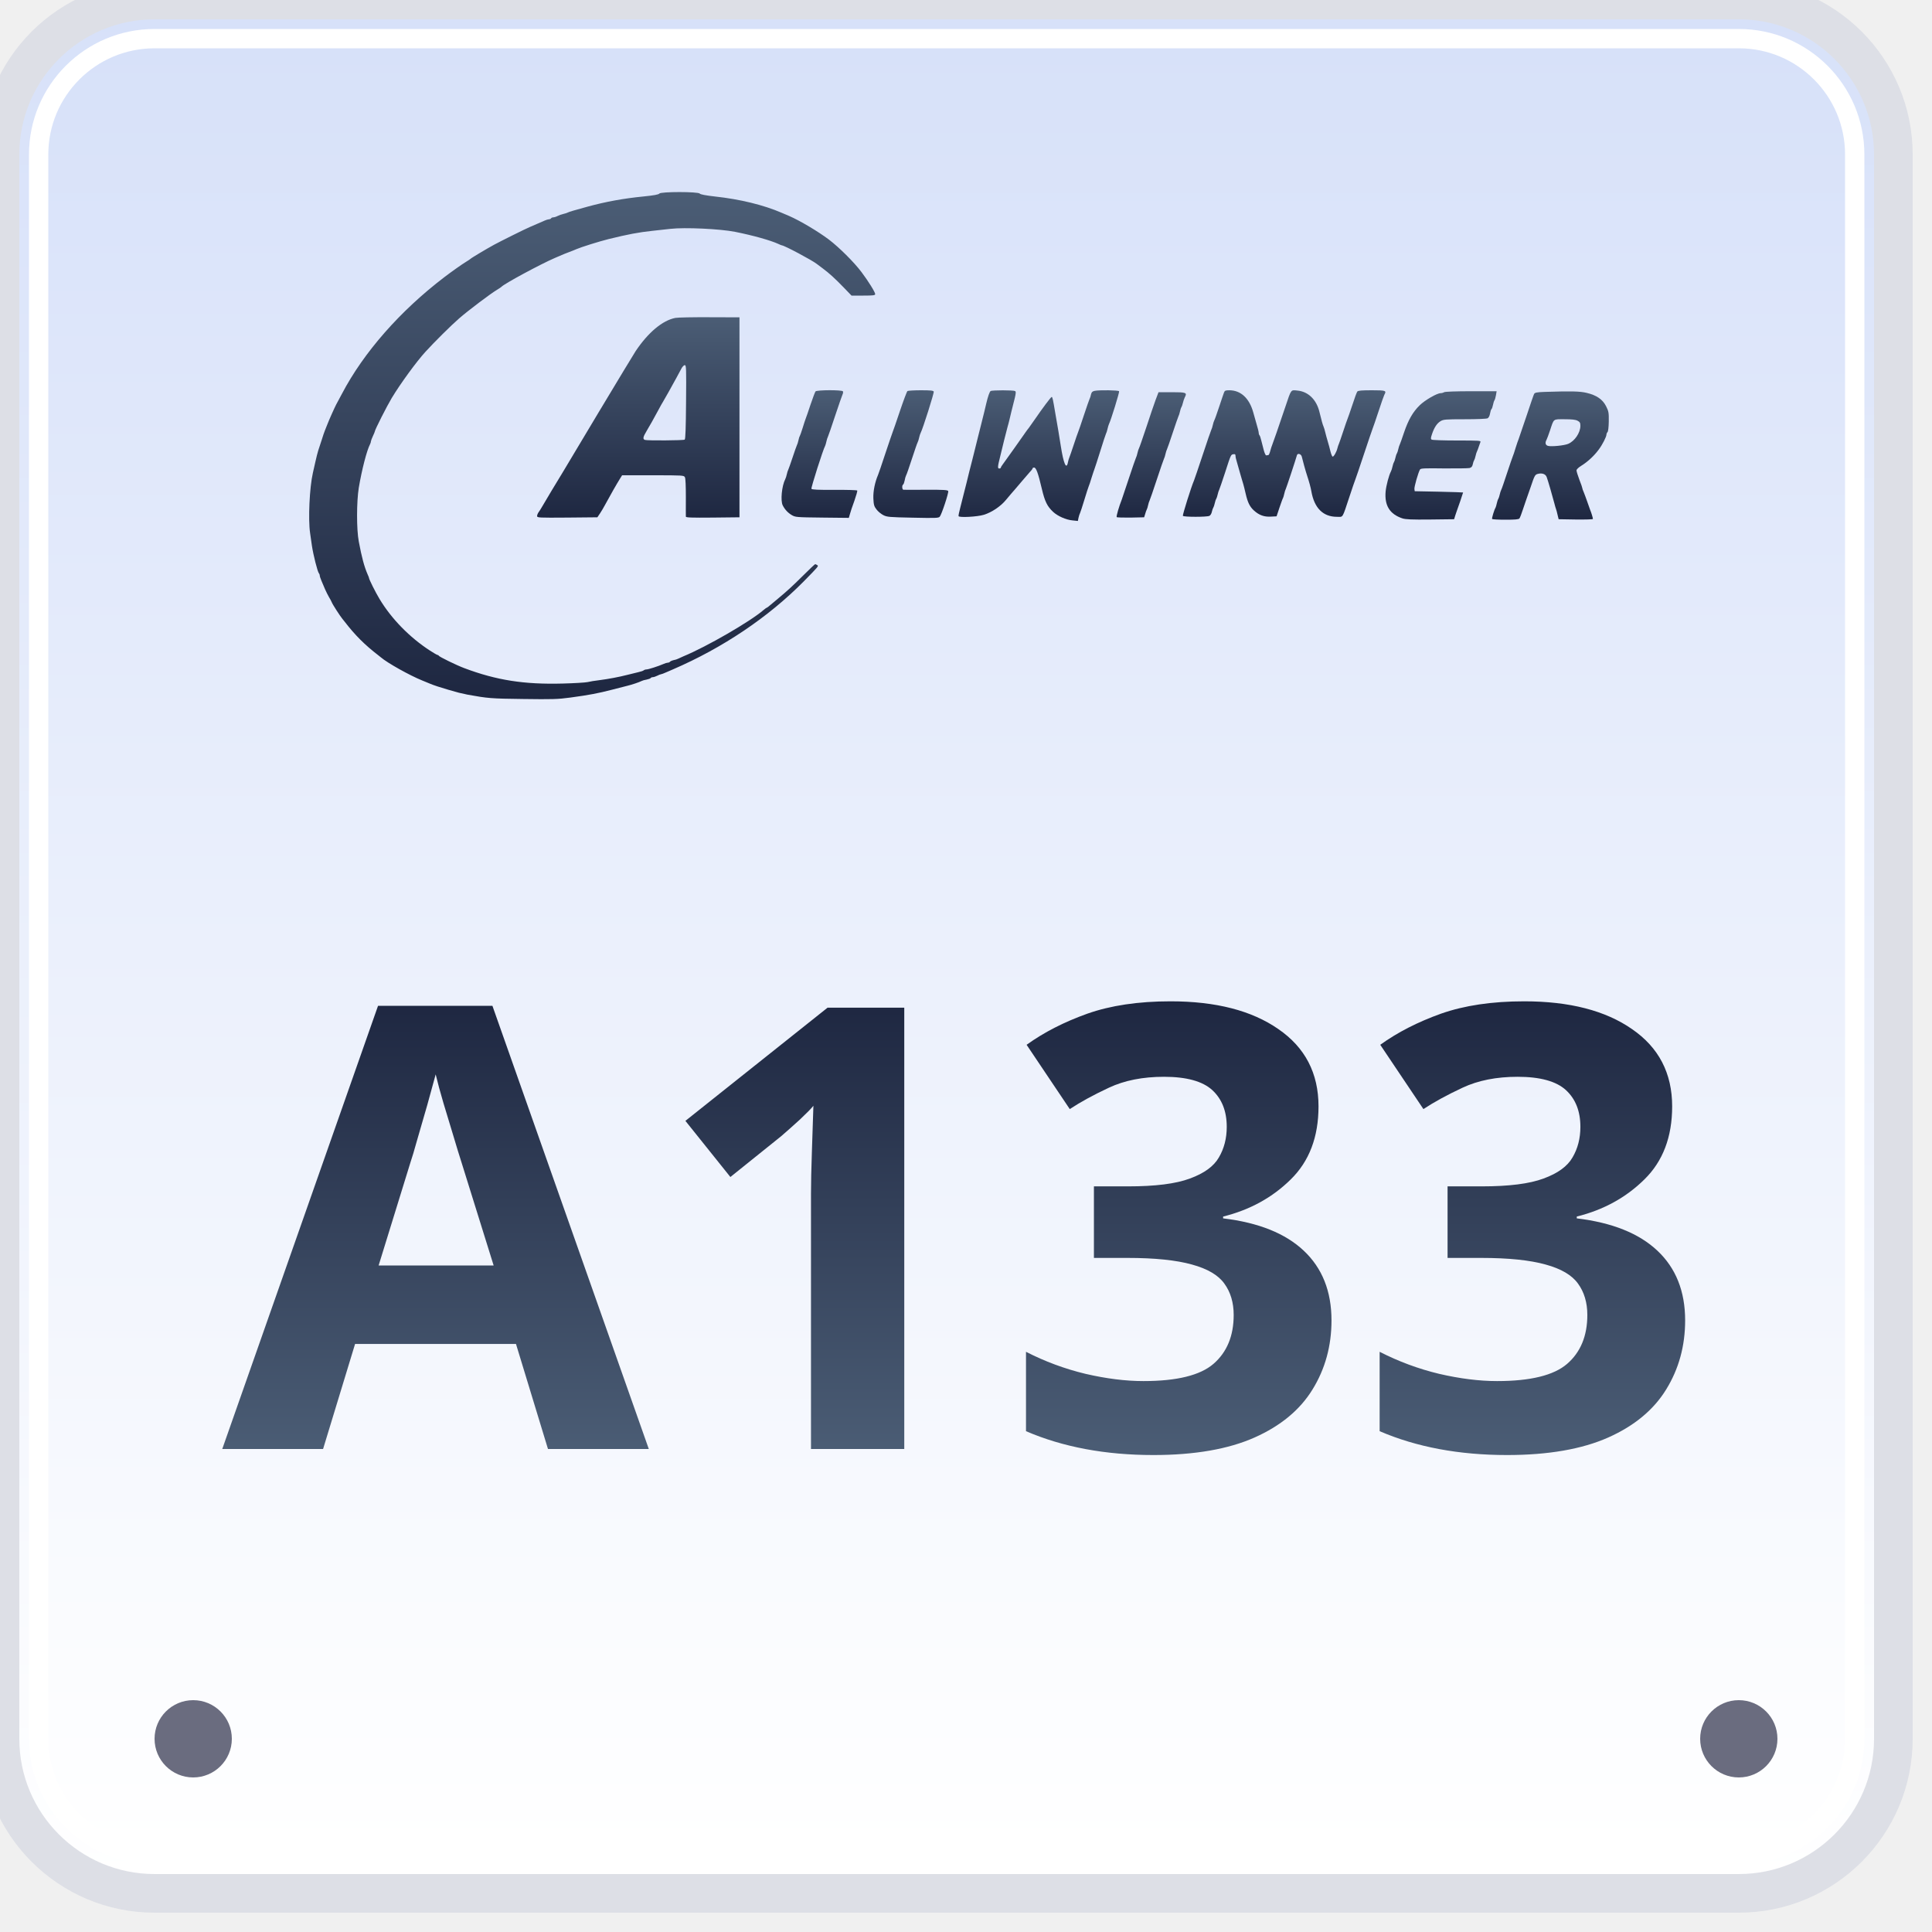
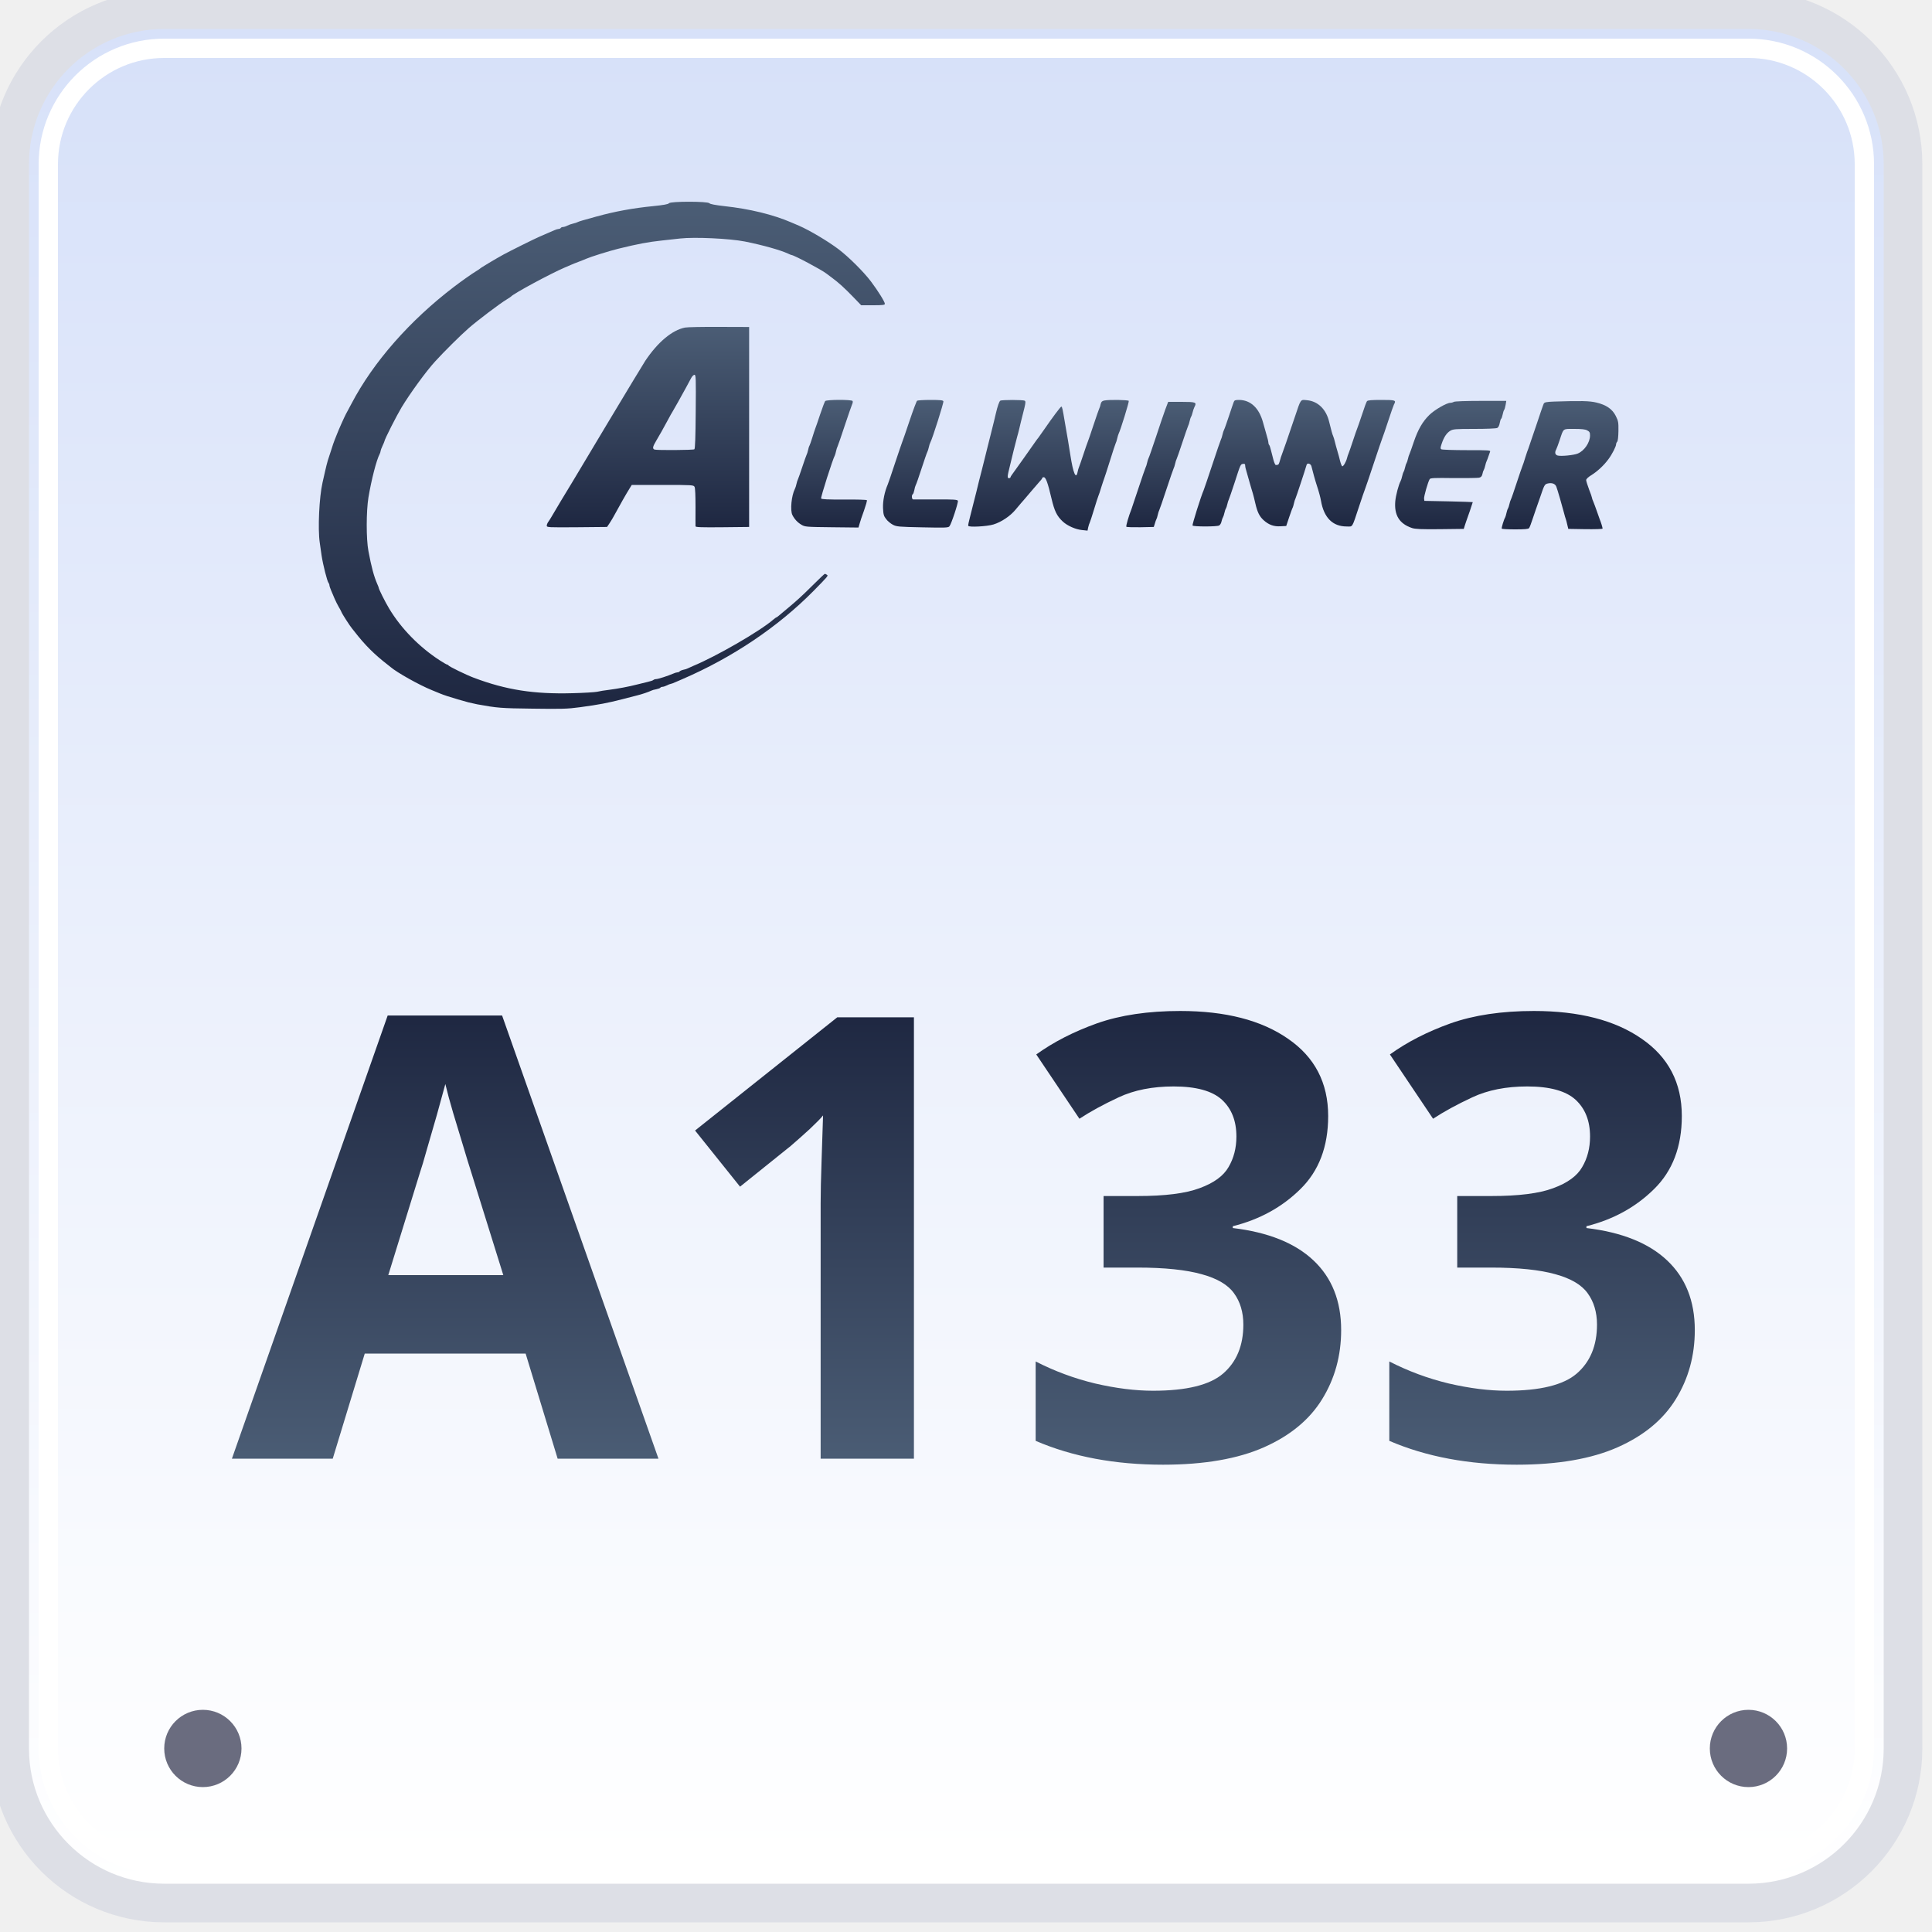
<svg xmlns="http://www.w3.org/2000/svg" width="100" height="100">
  <defs>
    <linearGradient id="soc_bg" x1="0%" y1="0%" x2="0%" y2="100%">
      <stop offset="0%" style="stop-color:#d7e1f9;stop-opacity:1" />
      <stop offset="100%" style="stop-color:#ffffff;stop-opacity:1" />
    </linearGradient>
    <linearGradient id="soc_name" x1="0%" y1="0%" x2="0%" y2="100%">
      <stop offset="0%" style="stop-color:#1e2741;stop-opacity:1" />
      <stop offset="100%" style="stop-color:#4b5d75;stop-opacity:1" />
    </linearGradient>
  </defs>
-   <rect width="98" height="98" fill="url(#soc_bg)" rx="8" stroke="#dddfe6" stroke-width="2" />
-   <rect x="2" y="2" width="94" height="94" fill="url(#soc_bg)" rx="6" stroke="#ffffff" stroke-width="1" />
-   <g transform="translate(16,80) scale(0.005,-0.005)" fill="url(#soc_name)">
-     <path d="M3625 13996 c-7 -10 -56 -19 -165 -30 -205 -20 -395 -55 -580 -106 -139 -38 -187 -52 -200 -59 -9 -5 -30 -12 -49 -16 -18 -4 -44 -13 -59 -21 -15 -8 -35 -14 -44 -14 -9 0 -20 -4 -23 -10 -3 -5 -13 -10 -22 -10 -8 0 -29 -6 -46 -14 -28 -13 -66 -29 -152 -66 -42 -17 -313 -152 -371 -184 -79 -43 -238 -138 -244 -146 -3 -3 -23 -17 -45 -30 -36 -21 -159 -108 -225 -159 -457 -348 -836 -779 -1061 -1209 -27 -50 -53 -100 -59 -110 -15 -28 -76 -164 -90 -202 -7 -19 -19 -48 -26 -65 -7 -16 -22 -61 -34 -100 -12 -38 -28 -88 -36 -110 -7 -22 -20 -74 -29 -115 -9 -41 -21 -93 -26 -115 -35 -152 -50 -481 -29 -622 6 -38 14 -97 19 -133 14 -94 58 -269 72 -284 5 -6 9 -16 9 -24 0 -7 8 -32 18 -55 10 -23 27 -62 37 -87 11 -25 29 -61 40 -80 12 -19 25 -44 29 -54 6 -19 90 -149 111 -173 5 -7 15 -18 20 -25 111 -144 209 -242 353 -353 7 -5 18 -15 25 -20 66 -57 298 -187 427 -239 36 -15 74 -31 85 -35 33 -14 105 -38 185 -61 41 -11 91 -25 110 -31 19 -5 60 -14 90 -20 210 -38 243 -41 575 -45 302 -4 357 -3 490 15 199 27 286 44 430 81 66 17 138 36 160 41 46 11 123 37 146 49 9 5 33 12 53 15 20 4 39 11 42 16 3 5 13 9 22 9 9 0 30 7 46 15 15 8 33 15 38 15 5 0 30 9 56 21 26 11 56 24 67 29 519 224 989 541 1355 911 154 157 156 159 140 169 -8 5 -18 10 -21 10 -4 0 -60 -53 -125 -118 -118 -117 -166 -160 -258 -237 -26 -22 -62 -52 -80 -67 -17 -15 -34 -28 -37 -28 -3 0 -19 -11 -35 -25 -136 -118 -589 -380 -829 -479 -22 -10 -47 -21 -55 -25 -9 -5 -30 -12 -48 -15 -17 -4 -34 -12 -37 -17 -4 -5 -13 -9 -22 -9 -8 0 -29 -6 -46 -14 -50 -22 -155 -56 -175 -56 -10 0 -22 -4 -28 -9 -5 -5 -31 -14 -59 -20 -27 -7 -77 -19 -110 -27 -85 -22 -197 -43 -290 -55 -44 -5 -99 -14 -123 -20 -24 -5 -139 -12 -255 -15 -400 -11 -688 34 -1022 160 -80 30 -258 117 -263 128 -2 5 -8 8 -13 8 -4 0 -40 20 -78 45 -211 137 -399 329 -523 536 -41 68 -108 202 -108 216 0 3 -6 19 -14 36 -36 83 -61 177 -92 342 -24 125 -23 413 0 555 31 185 83 388 117 452 5 10 9 23 9 30 1 7 9 31 20 53 11 22 19 44 20 48 0 17 126 265 176 348 88 146 256 377 349 478 87 96 264 272 347 344 90 79 323 255 393 297 22 13 42 27 45 30 24 30 408 237 555 300 28 12 59 25 70 30 11 5 45 19 75 30 30 11 64 25 75 30 50 22 238 81 335 105 203 50 310 70 450 85 52 6 138 15 190 21 150 17 513 0 670 -31 185 -37 367 -88 447 -125 17 -8 34 -15 37 -15 24 0 315 -155 361 -192 6 -5 33 -25 60 -45 70 -52 127 -104 220 -200 l80 -83 123 0 c101 0 122 3 122 15 0 20 -70 133 -143 230 -77 102 -229 253 -335 334 -114 86 -300 196 -412 245 -19 8 -55 23 -80 34 -185 80 -430 140 -690 168 -96 11 -149 21 -156 30 -17 21 -405 21 -419 0z" />
-     <path d="M3791 12709 c-133 -26 -282 -151 -411 -344 -18 -27 -192 -315 -387 -640 -194 -324 -357 -597 -362 -605 -32 -50 -216 -358 -225 -375 -6 -11 -19 -31 -28 -44 -10 -13 -18 -32 -18 -42 0 -19 12 -19 312 -17 l312 3 27 40 c15 22 40 65 56 95 39 73 120 216 150 263 l23 37 320 0 c309 0 320 -1 330 -20 7 -12 10 -92 10 -208 0 -103 -1 -193 0 -200 0 -10 59 -12 278 -10 l277 3 0 1035 0 1035 -310 1 c-170 1 -330 -2 -354 -7z m111 -871 c-2 -263 -6 -384 -14 -389 -14 -9 -390 -11 -412 -3 -24 9 -20 30 18 93 36 60 67 116 124 221 19 36 38 70 42 75 4 6 31 53 60 105 29 52 67 120 83 150 17 30 39 72 50 93 10 20 26 37 36 37 15 0 16 -33 13 -382z" />
-     <path d="M5242 11948 c-5 -7 -29 -69 -52 -138 -23 -69 -45 -134 -50 -145 -4 -11 -19 -54 -31 -95 -13 -41 -26 -79 -30 -85 -4 -5 -10 -26 -14 -45 -4 -19 -11 -41 -16 -50 -4 -8 -24 -64 -44 -125 -20 -60 -40 -117 -44 -125 -5 -9 -12 -31 -16 -50 -4 -19 -11 -41 -16 -50 -36 -70 -51 -224 -26 -272 22 -43 53 -76 93 -100 38 -22 47 -23 315 -26 l276 -3 11 38 c5 21 26 83 46 137 19 54 33 103 30 108 -3 5 -109 8 -236 7 -170 -1 -233 2 -238 11 -6 10 122 412 142 445 3 6 9 26 13 45 4 19 11 41 16 50 4 8 38 105 74 215 37 110 71 210 77 222 6 11 7 26 4 32 -10 16 -270 15 -284 -1z" />
-     <path d="M6194 11952 c-6 -4 -41 -97 -78 -207 -37 -110 -71 -209 -76 -220 -5 -11 -38 -110 -75 -220 -36 -110 -70 -209 -75 -220 -33 -76 -52 -171 -49 -244 3 -67 8 -83 32 -114 15 -21 47 -47 70 -59 39 -20 60 -22 307 -27 233 -5 266 -4 278 10 20 23 94 248 88 265 -5 12 -43 15 -228 14 -123 0 -229 -1 -235 0 -15 0 -18 46 -4 54 5 3 12 22 16 42 3 20 10 44 15 53 6 9 32 86 60 171 28 85 54 162 59 170 5 9 12 31 16 50 4 19 11 41 16 50 21 38 140 413 135 426 -4 11 -31 14 -133 14 -70 0 -133 -4 -139 -8z" />
-     <path d="M7055 11952 c-11 -7 -28 -55 -46 -132 -10 -44 -23 -98 -53 -217 -8 -32 -22 -87 -31 -123 -9 -36 -23 -92 -31 -125 -8 -33 -22 -87 -30 -120 -8 -33 -22 -86 -30 -117 -7 -32 -21 -84 -28 -115 -8 -32 -22 -85 -30 -118 -8 -33 -24 -96 -35 -139 -12 -44 -20 -84 -18 -89 5 -17 194 -7 262 14 81 25 172 86 227 152 24 29 47 57 53 63 16 18 56 64 115 134 30 35 67 78 82 95 16 16 28 33 28 38 0 4 7 7 15 7 21 0 42 -58 80 -220 31 -132 56 -182 117 -239 47 -44 134 -82 199 -88 l57 -6 7 34 c4 18 11 40 16 49 4 8 24 69 44 135 20 66 40 129 45 140 5 11 19 52 30 90 12 39 26 79 30 90 5 11 31 94 60 185 28 91 55 172 59 180 5 9 12 31 16 50 4 19 11 41 15 50 20 39 110 331 105 340 -7 11 -204 14 -253 4 -24 -5 -32 -13 -38 -37 -3 -17 -10 -38 -15 -47 -4 -8 -31 -85 -59 -170 -28 -85 -55 -164 -60 -175 -5 -11 -25 -69 -45 -130 -20 -60 -40 -119 -45 -130 -5 -11 -12 -35 -15 -52 -16 -81 -46 -10 -74 172 -5 33 -17 103 -25 155 -9 52 -23 136 -32 185 -24 144 -29 166 -37 166 -8 0 -94 -115 -177 -236 -25 -36 -52 -74 -60 -85 -8 -10 -21 -26 -28 -37 -7 -10 -35 -49 -62 -88 -27 -38 -55 -78 -62 -88 -25 -36 -108 -152 -123 -172 -8 -10 -15 -23 -15 -27 0 -4 -7 -8 -16 -8 -18 0 -17 19 10 125 8 33 26 107 40 165 15 58 31 121 36 140 6 19 15 55 21 80 10 44 22 93 54 219 12 52 13 66 3 73 -16 10 -239 10 -253 0z" />
-     <path d="M9471 11937 c-5 -12 -27 -78 -50 -147 -23 -69 -45 -132 -50 -140 -5 -9 -12 -31 -16 -50 -4 -19 -11 -41 -16 -50 -4 -8 -45 -125 -89 -260 -45 -135 -85 -254 -90 -265 -27 -60 -120 -357 -115 -365 8 -13 251 -13 275 0 10 5 22 24 25 42 4 18 11 38 15 43 4 6 11 26 15 45 4 19 11 40 15 45 4 6 11 26 15 45 4 19 11 41 16 50 4 8 31 87 60 175 62 193 61 189 88 193 16 3 21 -2 21 -17 0 -11 6 -40 14 -63 7 -24 23 -79 35 -123 13 -44 26 -91 31 -105 4 -14 16 -59 25 -100 21 -92 43 -136 86 -175 53 -48 106 -67 174 -63 l60 3 30 90 c17 50 33 95 37 100 3 6 9 26 13 45 4 19 11 41 16 50 6 12 97 285 115 348 7 24 43 13 50 -15 7 -32 41 -155 54 -193 22 -66 39 -129 45 -165 30 -174 121 -265 265 -265 67 0 52 -24 130 210 28 85 55 164 60 175 5 11 45 130 90 265 45 135 85 254 90 265 5 11 32 90 60 175 28 85 55 163 60 172 25 45 18 48 -129 48 -103 0 -141 -3 -150 -13 -6 -7 -29 -69 -51 -138 -23 -68 -45 -133 -50 -144 -5 -11 -25 -69 -45 -130 -20 -60 -40 -119 -45 -130 -5 -11 -12 -31 -15 -45 -10 -41 -39 -90 -50 -87 -5 2 -15 26 -22 53 -6 27 -19 74 -28 104 -9 30 -21 73 -26 95 -5 22 -13 49 -18 60 -9 19 -20 61 -42 150 -31 129 -117 212 -229 222 -69 7 -62 17 -124 -168 -70 -209 -127 -372 -136 -394 -5 -11 -14 -39 -20 -62 -6 -24 -15 -44 -20 -44 -6 -1 -15 -2 -22 -3 -6 -1 -17 23 -25 52 -7 28 -19 74 -26 101 -6 27 -15 53 -20 57 -4 4 -7 15 -7 24 0 9 -9 48 -21 86 -11 38 -27 94 -35 124 -41 148 -129 229 -247 230 -40 0 -49 -3 -56 -23z" />
-     <path d="M11750 11940 c-8 -5 -25 -10 -36 -10 -39 0 -164 -73 -217 -125 -70 -68 -118 -151 -162 -281 -20 -60 -40 -116 -44 -124 -5 -9 -12 -31 -16 -50 -4 -19 -11 -39 -15 -45 -4 -5 -11 -26 -15 -45 -4 -19 -11 -39 -15 -45 -4 -5 -11 -26 -15 -45 -4 -19 -11 -41 -16 -50 -21 -39 -49 -146 -55 -207 -13 -146 42 -235 173 -279 33 -11 96 -14 289 -12 l247 3 9 30 c5 17 12 37 15 45 13 34 70 200 69 202 -1 1 -113 5 -251 8 l-250 5 -3 23 c-3 22 40 173 58 202 7 12 47 14 247 11 132 -1 251 1 265 4 20 5 29 15 34 38 3 18 10 37 14 42 4 6 11 26 15 45 4 19 11 41 16 50 4 8 12 29 17 45 6 17 13 38 17 48 7 16 -9 17 -241 17 -137 0 -255 4 -263 9 -11 7 -11 16 3 57 23 69 51 111 88 134 30 18 51 20 251 20 124 0 226 4 237 10 11 6 21 26 25 50 4 22 10 42 15 45 4 3 11 22 15 42 4 21 11 43 15 48 5 6 12 30 16 53 l7 42 -264 0 c-153 0 -270 -4 -279 -10z" />
-     <path d="M12788 11943 c-80 -3 -99 -7 -107 -21 -5 -9 -41 -114 -80 -232 -40 -118 -76 -224 -80 -235 -5 -11 -19 -51 -31 -90 -11 -38 -25 -79 -30 -90 -5 -11 -32 -90 -60 -175 -28 -85 -54 -162 -59 -170 -5 -9 -12 -31 -16 -50 -4 -19 -11 -39 -15 -45 -4 -5 -11 -26 -15 -45 -4 -19 -10 -39 -13 -45 -14 -22 -40 -110 -36 -117 3 -5 65 -8 138 -8 99 0 136 3 145 13 6 8 22 49 36 93 15 43 29 86 32 94 3 8 25 71 49 140 39 116 44 126 72 134 44 12 81 0 93 -32 11 -27 61 -200 81 -277 5 -22 13 -47 16 -55 3 -8 11 -35 16 -60 l11 -45 178 -3 c97 -1 177 1 177 6 0 10 -17 67 -30 97 -4 11 -18 49 -30 85 -12 36 -29 79 -36 97 -8 17 -14 35 -14 40 0 5 -13 44 -30 86 -16 43 -30 87 -30 97 0 11 19 30 50 49 65 40 133 103 180 167 39 52 80 133 80 156 0 8 5 19 11 25 7 7 12 52 13 111 1 90 -1 103 -28 157 -36 71 -99 114 -201 138 -69 17 -162 19 -437 10z m342 -298 c25 -13 30 -22 30 -53 0 -72 -59 -159 -127 -187 -40 -17 -171 -30 -207 -21 -28 7 -34 32 -16 64 5 9 21 53 36 97 41 124 29 115 150 115 75 0 114 -4 134 -15z" />
-     <path d="M8762 11858 c-17 -46 -60 -173 -96 -283 -37 -110 -70 -207 -75 -215 -5 -9 -12 -31 -16 -50 -4 -19 -11 -41 -16 -50 -4 -8 -38 -105 -74 -215 -37 -110 -69 -207 -72 -215 -28 -69 -59 -176 -53 -183 3 -4 69 -6 145 -5 l139 3 11 35 c5 19 13 40 16 45 4 6 10 26 14 45 4 19 11 41 16 50 4 8 38 105 74 215 36 110 70 207 74 215 5 9 12 31 16 50 4 19 11 41 16 50 4 8 31 85 59 170 28 85 55 162 59 170 5 9 12 31 16 50 4 19 11 40 15 45 4 6 11 25 15 43 4 18 13 45 20 59 26 49 15 53 -135 53 l-137 0 -31 -82z" />
+   <g transform="translate(0.5,0.5)">
+     <rect x="0" y="0" width="98" height="98" fill="url(#soc_bg)" rx="8" stroke="#dddfe6" stroke-width="2" />
+     <rect x="2" y="2" width="94" height="94" fill="url(#soc_bg)" rx="6" stroke="#ffffff" stroke-width="1" />
+     <g transform="translate(16,80) scale(0.005,-0.005)" fill="url(#soc_name)">
+       <path d="M3625 13996 c-7 -10 -56 -19 -165 -30 -205 -20 -395 -55 -580 -106 -139 -38 -187 -52 -200 -59 -9 -5 -30 -12 -49 -16 -18 -4 -44 -13 -59 -21 -15 -8 -35 -14 -44 -14 -9 0 -20 -4 -23 -10 -3 -5 -13 -10 -22 -10 -8 0 -29 -6 -46 -14 -28 -13 -66 -29 -152 -66 -42 -17 -313 -152 -371 -184 -79 -43 -238 -138 -244 -146 -3 -3 -23 -17 -45 -30 -36 -21 -159 -108 -225 -159 -457 -348 -836 -779 -1061 -1209 -27 -50 -53 -100 -59 -110 -15 -28 -76 -164 -90 -202 -7 -19 -19 -48 -26 -65 -7 -16 -22 -61 -34 -100 -12 -38 -28 -88 -36 -110 -7 -22 -20 -74 -29 -115 -9 -41 -21 -93 -26 -115 -35 -152 -50 -481 -29 -622 6 -38 14 -97 19 -133 14 -94 58 -269 72 -284 5 -6 9 -16 9 -24 0 -7 8 -32 18 -55 10 -23 27 -62 37 -87 11 -25 29 -61 40 -80 12 -19 25 -44 29 -54 6 -19 90 -149 111 -173 5 -7 15 -18 20 -25 111 -144 209 -242 353 -353 7 -5 18 -15 25 -20 66 -57 298 -187 427 -239 36 -15 74 -31 85 -35 33 -14 105 -38 185 -61 41 -11 91 -25 110 -31 19 -5 60 -14 90 -20 210 -38 243 -41 575 -45 302 -4 357 -3 490 15 199 27 286 44 430 81 66 17 138 36 160 41 46 11 123 37 146 49 9 5 33 12 53 15 20 4 39 11 42 16 3 5 13 9 22 9 9 0 30 7 46 15 15 8 33 15 38 15 5 0 30 9 56 21 26 11 56 24 67 29 519 224 989 541 1355 911 154 157 156 159 140 169 -8 5 -18 10 -21 10 -4 0 -60 -53 -125 -118 -118 -117 -166 -160 -258 -237 -26 -22 -62 -52 -80 -67 -17 -15 -34 -28 -37 -28 -3 0 -19 -11 -35 -25 -136 -118 -589 -380 -829 -479 -22 -10 -47 -21 -55 -25 -9 -5 -30 -12 -48 -15 -17 -4 -34 -12 -37 -17 -4 -5 -13 -9 -22 -9 -8 0 -29 -6 -46 -14 -50 -22 -155 -56 -175 -56 -10 0 -22 -4 -28 -9 -5 -5 -31 -14 -59 -20 -27 -7 -77 -19 -110 -27 -85 -22 -197 -43 -290 -55 -44 -5 -99 -14 -123 -20 -24 -5 -139 -12 -255 -15 -400 -11 -688 34 -1022 160 -80 30 -258 117 -263 128 -2 5 -8 8 -13 8 -4 0 -40 20 -78 45 -211 137 -399 329 -523 536 -41 68 -108 202 -108 216 0 3 -6 19 -14 36 -36 83 -61 177 -92 342 -24 125 -23 413 0 555 31 185 83 388 117 452 5 10 9 23 9 30 1 7 9 31 20 53 11 22 19 44 20 48 0 17 126 265 176 348 88 146 256 377 349 478 87 96 264 272 347 344 90 79 323 255 393 297 22 13 42 27 45 30 24 30 408 237 555 300 28 12 59 25 70 30 11 5 45 19 75 30 30 11 64 25 75 30 50 22 238 81 335 105 203 50 310 70 450 85 52 6 138 15 190 21 150 17 513 0 670 -31 185 -37 367 -88 447 -125 17 -8 34 -15 37 -15 24 0 315 -155 361 -192 6 -5 33 -25 60 -45 70 -52 127 -104 220 -200 l80 -83 123 0 c101 0 122 3 122 15 0 20 -70 133 -143 230 -77 102 -229 253 -335 334 -114 86 -300 196 -412 245 -19 8 -55 23 -80 34 -185 80 -430 140 -690 168 -96 11 -149 21 -156 30 -17 21 -405 21 -419 0z" />
+       <path d="M3791 12709 c-133 -26 -282 -151 -411 -344 -18 -27 -192 -315 -387 -640 -194 -324 -357 -597 -362 -605 -32 -50 -216 -358 -225 -375 -6 -11 -19 -31 -28 -44 -10 -13 -18 -32 -18 -42 0 -19 12 -19 312 -17 l312 3 27 40 c15 22 40 65 56 95 39 73 120 216 150 263 l23 37 320 0 c309 0 320 -1 330 -20 7 -12 10 -92 10 -208 0 -103 -1 -193 0 -200 0 -10 59 -12 278 -10 l277 3 0 1035 0 1035 -310 1 c-170 1 -330 -2 -354 -7z m111 -871 c-2 -263 -6 -384 -14 -389 -14 -9 -390 -11 -412 -3 -24 9 -20 30 18 93 36 60 67 116 124 221 19 36 38 70 42 75 4 6 31 53 60 105 29 52 67 120 83 150 17 30 39 72 50 93 10 20 26 37 36 37 15 0 16 -33 13 -382z" />
+       <path d="M5242 11948 c-5 -7 -29 -69 -52 -138 -23 -69 -45 -134 -50 -145 -4 -11 -19 -54 -31 -95 -13 -41 -26 -79 -30 -85 -4 -5 -10 -26 -14 -45 -4 -19 -11 -41 -16 -50 -4 -8 -24 -64 -44 -125 -20 -60 -40 -117 -44 -125 -5 -9 -12 -31 -16 -50 -4 -19 -11 -41 -16 -50 -36 -70 -51 -224 -26 -272 22 -43 53 -76 93 -100 38 -22 47 -23 315 -26 l276 -3 11 38 c5 21 26 83 46 137 19 54 33 103 30 108 -3 5 -109 8 -236 7 -170 -1 -233 2 -238 11 -6 10 122 412 142 445 3 6 9 26 13 45 4 19 11 41 16 50 4 8 38 105 74 215 37 110 71 210 77 222 6 11 7 26 4 32 -10 16 -270 15 -284 -1z" />
+       <path d="M6194 11952 c-6 -4 -41 -97 -78 -207 -37 -110 -71 -209 -76 -220 -5 -11 -38 -110 -75 -220 -36 -110 -70 -209 -75 -220 -33 -76 -52 -171 -49 -244 3 -67 8 -83 32 -114 15 -21 47 -47 70 -59 39 -20 60 -22 307 -27 233 -5 266 -4 278 10 20 23 94 248 88 265 -5 12 -43 15 -228 14 -123 0 -229 -1 -235 0 -15 0 -18 46 -4 54 5 3 12 22 16 42 3 20 10 44 15 53 6 9 32 86 60 171 28 85 54 162 59 170 5 9 12 31 16 50 4 19 11 41 16 50 21 38 140 413 135 426 -4 11 -31 14 -133 14 -70 0 -133 -4 -139 -8z" />
+       <path d="M7055 11952 c-11 -7 -28 -55 -46 -132 -10 -44 -23 -98 -53 -217 -8 -32 -22 -87 -31 -123 -9 -36 -23 -92 -31 -125 -8 -33 -22 -87 -30 -120 -8 -33 -22 -86 -30 -117 -7 -32 -21 -84 -28 -115 -8 -32 -22 -85 -30 -118 -8 -33 -24 -96 -35 -139 -12 -44 -20 -84 -18 -89 5 -17 194 -7 262 14 81 25 172 86 227 152 24 29 47 57 53 63 16 18 56 64 115 134 30 35 67 78 82 95 16 16 28 33 28 38 0 4 7 7 15 7 21 0 42 -58 80 -220 31 -132 56 -182 117 -239 47 -44 134 -82 199 -88 l57 -6 7 34 c4 18 11 40 16 49 4 8 24 69 44 135 20 66 40 129 45 140 5 11 19 52 30 90 12 39 26 79 30 90 5 11 31 94 60 185 28 91 55 172 59 180 5 9 12 31 16 50 4 19 11 41 15 50 20 39 110 331 105 340 -7 11 -204 14 -253 4 -24 -5 -32 -13 -38 -37 -3 -17 -10 -38 -15 -47 -4 -8 -31 -85 -59 -170 -28 -85 -55 -164 -60 -175 -5 -11 -25 -69 -45 -130 -20 -60 -40 -119 -45 -130 -5 -11 -12 -35 -15 -52 -16 -81 -46 -10 -74 172 -5 33 -17 103 -25 155 -9 52 -23 136 -32 185 -24 144 -29 166 -37 166 -8 0 -94 -115 -177 -236 -25 -36 -52 -74 -60 -85 -8 -10 -21 -26 -28 -37 -7 -10 -35 -49 -62 -88 -27 -38 -55 -78 -62 -88 -25 -36 -108 -152 -123 -172 -8 -10 -15 -23 -15 -27 0 -4 -7 -8 -16 -8 -18 0 -17 19 10 125 8 33 26 107 40 165 15 58 31 121 36 140 6 19 15 55 21 80 10 44 22 93 54 219 12 52 13 66 3 73 -16 10 -239 10 -253 0z" />
+       <path d="M9471 11937 c-5 -12 -27 -78 -50 -147 -23 -69 -45 -132 -50 -140 -5 -9 -12 -31 -16 -50 -4 -19 -11 -41 -16 -50 -4 -8 -45 -125 -89 -260 -45 -135 -85 -254 -90 -265 -27 -60 -120 -357 -115 -365 8 -13 251 -13 275 0 10 5 22 24 25 42 4 18 11 38 15 43 4 6 11 26 15 45 4 19 11 40 15 45 4 6 11 26 15 45 4 19 11 41 16 50 4 8 31 87 60 175 62 193 61 189 88 193 16 3 21 -2 21 -17 0 -11 6 -40 14 -63 7 -24 23 -79 35 -123 13 -44 26 -91 31 -105 4 -14 16 -59 25 -100 21 -92 43 -136 86 -175 53 -48 106 -67 174 -63 l60 3 30 90 c17 50 33 95 37 100 3 6 9 26 13 45 4 19 11 41 16 50 6 12 97 285 115 348 7 24 43 13 50 -15 7 -32 41 -155 54 -193 22 -66 39 -129 45 -165 30 -174 121 -265 265 -265 67 0 52 -24 130 210 28 85 55 164 60 175 5 11 45 130 90 265 45 135 85 254 90 265 5 11 32 90 60 175 28 85 55 163 60 172 25 45 18 48 -129 48 -103 0 -141 -3 -150 -13 -6 -7 -29 -69 -51 -138 -23 -68 -45 -133 -50 -144 -5 -11 -25 -69 -45 -130 -20 -60 -40 -119 -45 -130 -5 -11 -12 -31 -15 -45 -10 -41 -39 -90 -50 -87 -5 2 -15 26 -22 53 -6 27 -19 74 -28 104 -9 30 -21 73 -26 95 -5 22 -13 49 -18 60 -9 19 -20 61 -42 150 -31 129 -117 212 -229 222 -69 7 -62 17 -124 -168 -70 -209 -127 -372 -136 -394 -5 -11 -14 -39 -20 -62 -6 -24 -15 -44 -20 -44 -6 -1 -15 -2 -22 -3 -6 -1 -17 23 -25 52 -7 28 -19 74 -26 101 -6 27 -15 53 -20 57 -4 4 -7 15 -7 24 0 9 -9 48 -21 86 -11 38 -27 94 -35 124 -41 148 -129 229 -247 230 -40 0 -49 -3 -56 -23z" />
+       <path d="M11750 11940 c-8 -5 -25 -10 -36 -10 -39 0 -164 -73 -217 -125 -70 -68 -118 -151 -162 -281 -20 -60 -40 -116 -44 -124 -5 -9 -12 -31 -16 -50 -4 -19 -11 -39 -15 -45 -4 -5 -11 -26 -15 -45 -4 -19 -11 -39 -15 -45 -4 -5 -11 -26 -15 -45 -4 -19 -11 -41 -16 -50 -21 -39 -49 -146 -55 -207 -13 -146 42 -235 173 -279 33 -11 96 -14 289 -12 l247 3 9 30 c5 17 12 37 15 45 13 34 70 200 69 202 -1 1 -113 5 -251 8 l-250 5 -3 23 c-3 22 40 173 58 202 7 12 47 14 247 11 132 -1 251 1 265 4 20 5 29 15 34 38 3 18 10 37 14 42 4 6 11 26 15 45 4 19 11 41 16 50 4 8 12 29 17 45 6 17 13 38 17 48 7 16 -9 17 -241 17 -137 0 -255 4 -263 9 -11 7 -11 16 3 57 23 69 51 111 88 134 30 18 51 20 251 20 124 0 226 4 237 10 11 6 21 26 25 50 4 22 10 42 15 45 4 3 11 22 15 42 4 21 11 43 15 48 5 6 12 30 16 53 l7 42 -264 0 c-153 0 -270 -4 -279 -10z" />
+       <path d="M12788 11943 c-80 -3 -99 -7 -107 -21 -5 -9 -41 -114 -80 -232 -40 -118 -76 -224 -80 -235 -5 -11 -19 -51 -31 -90 -11 -38 -25 -79 -30 -90 -5 -11 -32 -90 -60 -175 -28 -85 -54 -162 -59 -170 -5 -9 -12 -31 -16 -50 -4 -19 -11 -39 -15 -45 -4 -5 -11 -26 -15 -45 -4 -19 -10 -39 -13 -45 -14 -22 -40 -110 -36 -117 3 -5 65 -8 138 -8 99 0 136 3 145 13 6 8 22 49 36 93 15 43 29 86 32 94 3 8 25 71 49 140 39 116 44 126 72 134 44 12 81 0 93 -32 11 -27 61 -200 81 -277 5 -22 13 -47 16 -55 3 -8 11 -35 16 -60 l11 -45 178 -3 c97 -1 177 1 177 6 0 10 -17 67 -30 97 -4 11 -18 49 -30 85 -12 36 -29 79 -36 97 -8 17 -14 35 -14 40 0 5 -13 44 -30 86 -16 43 -30 87 -30 97 0 11 19 30 50 49 65 40 133 103 180 167 39 52 80 133 80 156 0 8 5 19 11 25 7 7 12 52 13 111 1 90 -1 103 -28 157 -36 71 -99 114 -201 138 -69 17 -162 19 -437 10z m342 -298 c25 -13 30 -22 30 -53 0 -72 -59 -159 -127 -187 -40 -17 -171 -30 -207 -21 -28 7 -34 32 -16 64 5 9 21 53 36 97 41 124 29 115 150 115 75 0 114 -4 134 -15z" />
+       <path d="M8762 11858 c-17 -46 -60 -173 -96 -283 -37 -110 -70 -207 -75 -215 -5 -9 -12 -31 -16 -50 -4 -19 -11 -41 -16 -50 -4 -8 -38 -105 -74 -215 -37 -110 -69 -207 -72 -215 -28 -69 -59 -176 -53 -183 3 -4 69 -6 145 -5 l139 3 11 35 c5 19 13 40 16 45 4 6 10 26 14 45 4 19 11 41 16 50 4 8 38 105 74 215 36 110 70 207 74 215 5 9 12 31 16 50 4 19 11 41 16 50 4 8 31 85 59 170 28 85 55 162 59 170 5 9 12 31 16 50 4 19 11 40 15 45 4 6 11 25 15 43 4 18 13 45 20 59 26 49 15 53 -135 53 l-137 0 -31 -82z" />
+     </g>
+     <text x="50" y="75" fill="url(#soc_name)" text-anchor="middle">
+       <tspan font-weight="600" font-size="32" font-family="Adobe Heiti Std, sans-serif">A133</tspan>
+     </text>
+     <circle cx="10" cy="90" r="2" fill="#6a6c7f" />
+     <circle cx="90" cy="90" r="2" fill="#6a6c7f" />
  </g>
-   <text x="50" y="75" fill="url(#soc_name)" text-anchor="middle">
-     <tspan font-weight="600" font-size="32" font-family="Adobe Heiti Std, sans-serif">A133</tspan>
-   </text>
-   <circle cx="10" cy="90" r="2" fill="#6a6c7f" />
-   <circle cx="90" cy="90" r="2" fill="#6a6c7f" />
</svg>
